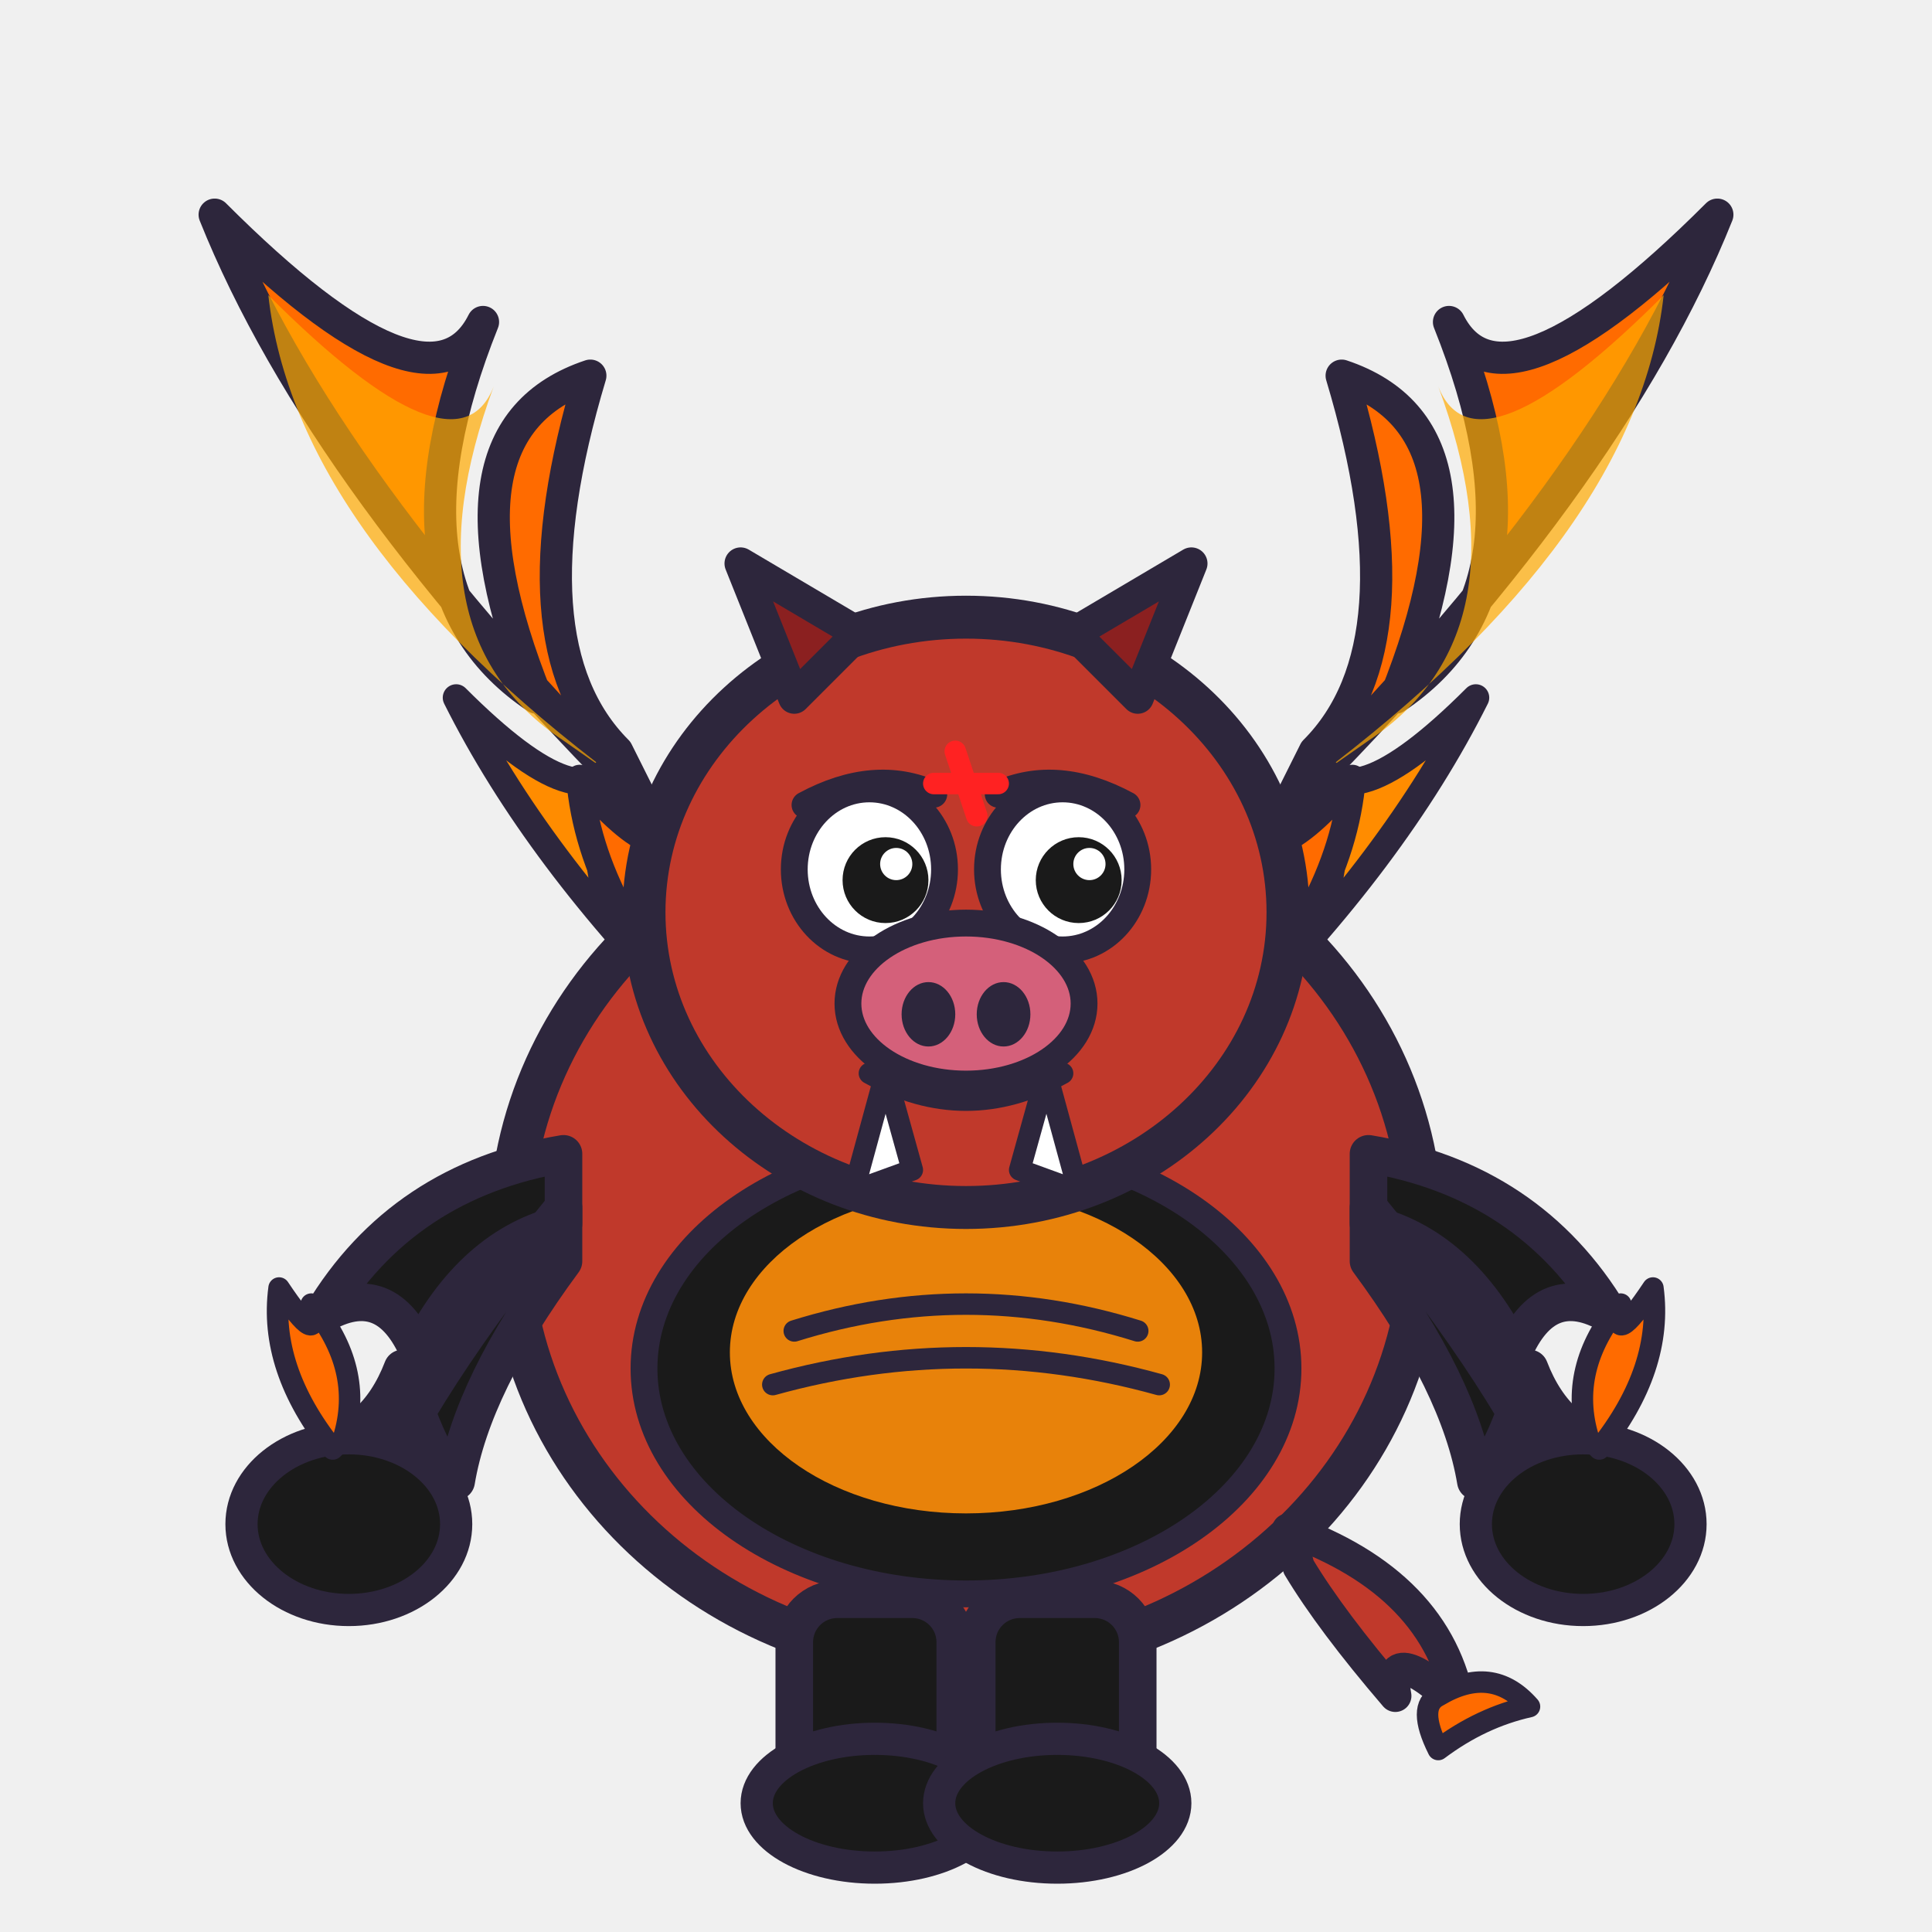
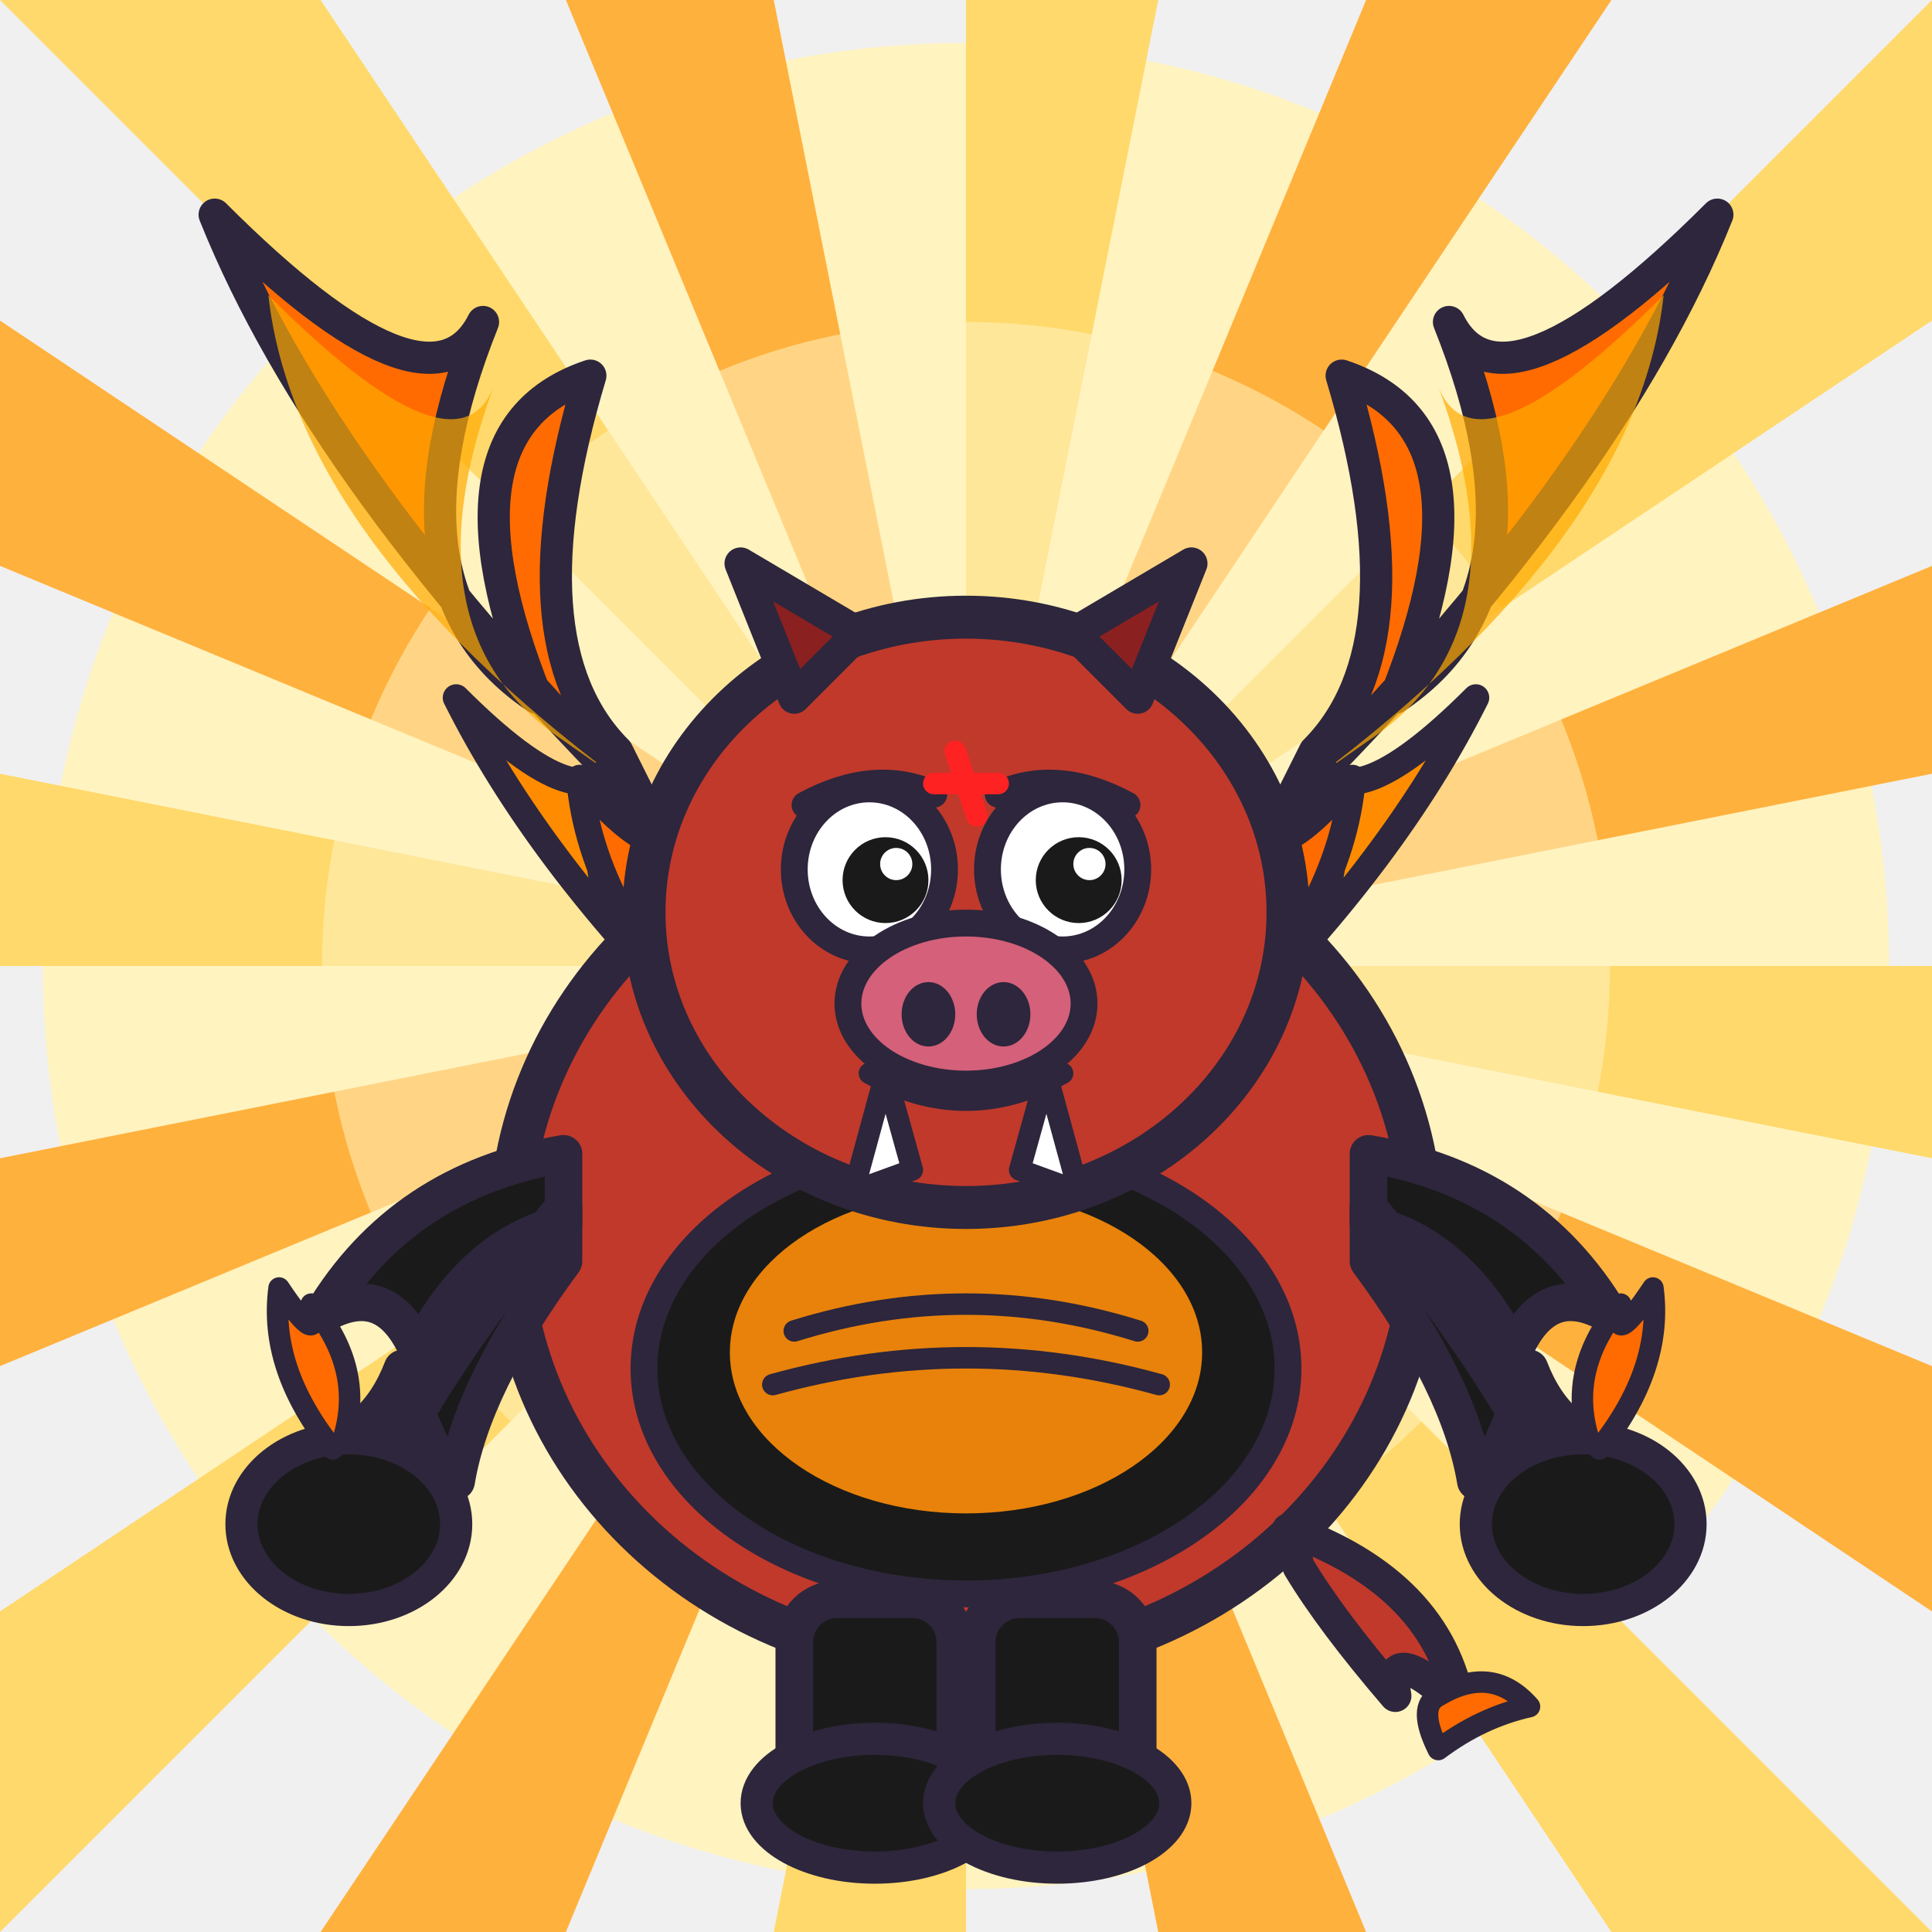
<svg xmlns="http://www.w3.org/2000/svg" viewBox="0 0 360 360">
+   <g id="mega-burst">
+     <circle cx="180" cy="180" r="172" fill="#fff3c0" />
+     <polygon points="180,180 450.0,180.0 444.8,232.7" fill="#ffd96b" />
+     <polygon points="180,180 429.4,283.3 404.5,330.0" fill="#ffb13d" />
+     <polygon points="180,180 370.9,370.9 330.0,404.5" fill="#ffd96b" />
+     <polygon points="180,180 283.3,429.4 232.7,444.8" fill="#ffb13d" />
+     <polygon points="180,180 180.0,450.0 127.3,444.8" fill="#ffd96b" />
+     <polygon points="180,180 76.7,429.4 30.0,404.5" fill="#ffb13d" />
+     <polygon points="180,180 -10.9,370.9 -44.5,330.0" fill="#ffd96b" />
+     <polygon points="180,180 -69.4,283.3 -84.8,232.7" fill="#ffb13d" />
+     <polygon points="180,180 -90.0,180.0 -84.8,127.3" fill="#ffd96b" />
+     <polygon points="180,180 -69.4,76.7 -44.5,30.0" fill="#ffb13d" />
+     <polygon points="180,180 -10.9,-10.9 30.0,-44.5" fill="#ffd96b" />
+     <polygon points="180,180 76.7,-69.4 127.3,-84.8" fill="#ffb13d" />
+     <polygon points="180,180 180.0,-90.0 232.7,-84.8" fill="#ffd96b" />
+     <polygon points="180,180 283.3,-69.4 330.0,-44.5" fill="#ffb13d" />
+     <polygon points="180,180 370.9,-10.9 404.5,30.0" fill="#ffd96b" />
+     <polygon points="180,180 429.4,76.7 444.8,127.3" fill="#ffb13d" />
+     <circle cx="180" cy="180" r="120" fill="#fff3c0" opacity="0.55" />
+   </g>
  <path d="M120,150 Q60,90 40,40 Q80,80 90,60 Q70,110 100,130 Q80,80 110,70 Q95,120 115,140 Z" fill="#FF6B00" stroke="#2d263c" stroke-width="6" stroke-linejoin="round" stroke-linecap="round" />
  <path d="M115,145 Q55,100 50,55 Q85,90 92,72 Q75,118 105,138 Z" fill="#FFAA00" stroke="none" opacity="0.7" />
  <path d="M240,150 Q300,90 320,40 Q280,80 270,60 Q290,110 260,130 Q280,80 250,70 Q265,120 245,140 Z" fill="#FF6B00" stroke="#2d263c" stroke-width="6" stroke-linejoin="round" stroke-linecap="round" />
  <path d="M245,145 Q305,100 310,55 Q275,90 268,72 Q285,118 255,138 Z" fill="#FFAA00" stroke="none" opacity="0.7" />
  <path d="M130,190 Q100,160 85,130 Q110,155 115,140 Q105,170 125,180 Q110,155 130,150 Q120,175 135,185 Z" fill="#FF8C00" stroke="#2d263c" stroke-width="5" stroke-linejoin="round" />
  <path d="M230,190 Q260,160 275,130 Q250,155 245,140 Q255,170 235,180 Q250,155 230,150 Q240,175 225,185 Z" fill="#FF8C00" stroke="#2d263c" stroke-width="5" stroke-linejoin="round" />
  <ellipse cx="180" cy="230" rx="85" ry="80" fill="#C0392B" stroke="#2d263c" stroke-width="8" stroke-linejoin="round" />
  <ellipse cx="180" cy="255" rx="60" ry="42" fill="#1a1a1a" stroke="#2d263c" stroke-width="5" />
  <ellipse cx="180" cy="252" rx="44" ry="30" fill="#E8820A" stroke="none" />
  <path d="M148,248 Q180,238 212,248" stroke="#2d263c" stroke-width="4" fill="none" stroke-linecap="round" />
  <path d="M144,258 Q180,248 216,258" stroke="#2d263c" stroke-width="4" fill="none" stroke-linecap="round" />
  <path d="M135,195 Q110,170 108,145 Q125,165 128,152 Q122,172 138,182 Z" fill="#FF6B00" stroke="#2d263c" stroke-width="5" stroke-linejoin="round" />
  <path d="M155,192 Q135,158 138,138 Q148,162 152,148 Q145,170 158,182 Z" fill="#FFAA00" stroke="#2d263c" stroke-width="4" stroke-linejoin="round" />
  <path d="M225,195 Q250,170 252,145 Q235,165 232,152 Q238,172 222,182 Z" fill="#FF6B00" stroke="#2d263c" stroke-width="5" stroke-linejoin="round" />
  <path d="M205,192 Q225,158 222,138 Q212,162 208,148 Q215,170 202,182 Z" fill="#FFAA00" stroke="#2d263c" stroke-width="4" stroke-linejoin="round" />
  <ellipse cx="180" cy="170" rx="60" ry="55" fill="#C0392B" stroke="#2d263c" stroke-width="8" stroke-linejoin="round" />
  <polygon points="148,130 138,105 160,118" fill="#8B2020" stroke="#2d263c" stroke-width="6" stroke-linejoin="round" />
  <polygon points="212,130 222,105 200,118" fill="#8B2020" stroke="#2d263c" stroke-width="6" stroke-linejoin="round" />
  <ellipse cx="162" cy="162" rx="14" ry="15" fill="white" stroke="#2d263c" stroke-width="5" />
  <ellipse cx="198" cy="162" rx="14" ry="15" fill="white" stroke="#2d263c" stroke-width="5" />
  <circle cx="165" cy="164" r="8" fill="#1a1a1a" />
  <circle cx="201" cy="164" r="8" fill="#1a1a1a" />
  <circle cx="167" cy="161" r="3" fill="white" />
  <circle cx="203" cy="161" r="3" fill="white" />
  <path d="M150,150 Q163,143 174,148" stroke="#2d263c" stroke-width="5" fill="none" stroke-linecap="round" />
  <path d="M210,150 Q197,143 186,148" stroke="#2d263c" stroke-width="5" fill="none" stroke-linecap="round" />
  <ellipse cx="180" cy="187" rx="22" ry="15" fill="#D4607A" stroke="#2d263c" stroke-width="5" />
  <ellipse cx="173" cy="189" rx="5" ry="6" fill="#2d263c" />
  <ellipse cx="187" cy="189" rx="5" ry="6" fill="#2d263c" />
  <polygon points="165,200 159,222 170,218" fill="white" stroke="#2d263c" stroke-width="4" stroke-linejoin="round" />
  <polygon points="195,200 201,222 190,218" fill="white" stroke="#2d263c" stroke-width="4" stroke-linejoin="round" />
  <path d="M162,200 Q180,210 198,200" stroke="#2d263c" stroke-width="4" fill="none" stroke-linecap="round" />
  <path d="M178,140 L182,152" stroke="#FF2222" stroke-width="4" stroke-linecap="round" />
  <path d="M174,146 L186,146" stroke="#FF2222" stroke-width="4" stroke-linecap="round" />
  <path d="M105,215 Q75,220 60,245 Q72,238 78,252 Q88,232 105,228 Z" fill="#1a1a1a" stroke="#2d263c" stroke-width="7" stroke-linejoin="round" />
  <path d="M105,225 Q78,258 68,282 Q60,278 58,270 Q70,268 75,255 Q80,272 85,276 Q88,258 105,235 Z" fill="#1a1a1a" stroke="#2d263c" stroke-width="7" stroke-linejoin="round" />
  <ellipse cx="65" cy="284" rx="20" ry="16" fill="#1a1a1a" stroke="#2d263c" stroke-width="6" />
  <path d="M62,270 Q50,255 52,240 Q60,252 58,243 Q68,255 64,268 Z" fill="#FF6B00" stroke="#2d263c" stroke-width="4" stroke-linejoin="round" />
  <path d="M255,215 Q285,220 300,245 Q288,238 282,252 Q272,232 255,228 Z" fill="#1a1a1a" stroke="#2d263c" stroke-width="7" stroke-linejoin="round" />
  <path d="M255,225 Q282,258 292,282 Q300,278 302,270 Q290,268 285,255 Q280,272 275,276 Q272,258 255,235 Z" fill="#1a1a1a" stroke="#2d263c" stroke-width="7" stroke-linejoin="round" />
  <ellipse cx="295" cy="284" rx="20" ry="16" fill="#1a1a1a" stroke="#2d263c" stroke-width="6" />
  <path d="M298,270 Q310,255 308,240 Q300,252 302,243 Q292,255 296,268 Z" fill="#FF6B00" stroke="#2d263c" stroke-width="4" stroke-linejoin="round" />
  <rect x="148" y="298" width="30" height="38" rx="8" fill="#1a1a1a" stroke="#2d263c" stroke-width="7" />
  <rect x="182" y="298" width="30" height="38" rx="8" fill="#1a1a1a" stroke="#2d263c" stroke-width="7" />
  <ellipse cx="163" cy="336" rx="22" ry="12" fill="#1a1a1a" stroke="#2d263c" stroke-width="6" />
  <ellipse cx="197" cy="336" rx="22" ry="12" fill="#1a1a1a" stroke="#2d263c" stroke-width="6" />
  <path d="M240,285 Q268,295 272,318 Q258,305 260,316 Q248,302 242,292 Z" fill="#C0392B" stroke="#2d263c" stroke-width="6" stroke-linejoin="round" />
  <path d="M268,316 Q278,310 285,318 Q276,320 268,326 Q264,318 268,316 Z" fill="#FF6B00" stroke="#2d263c" stroke-width="4" stroke-linejoin="round" />
</svg>
